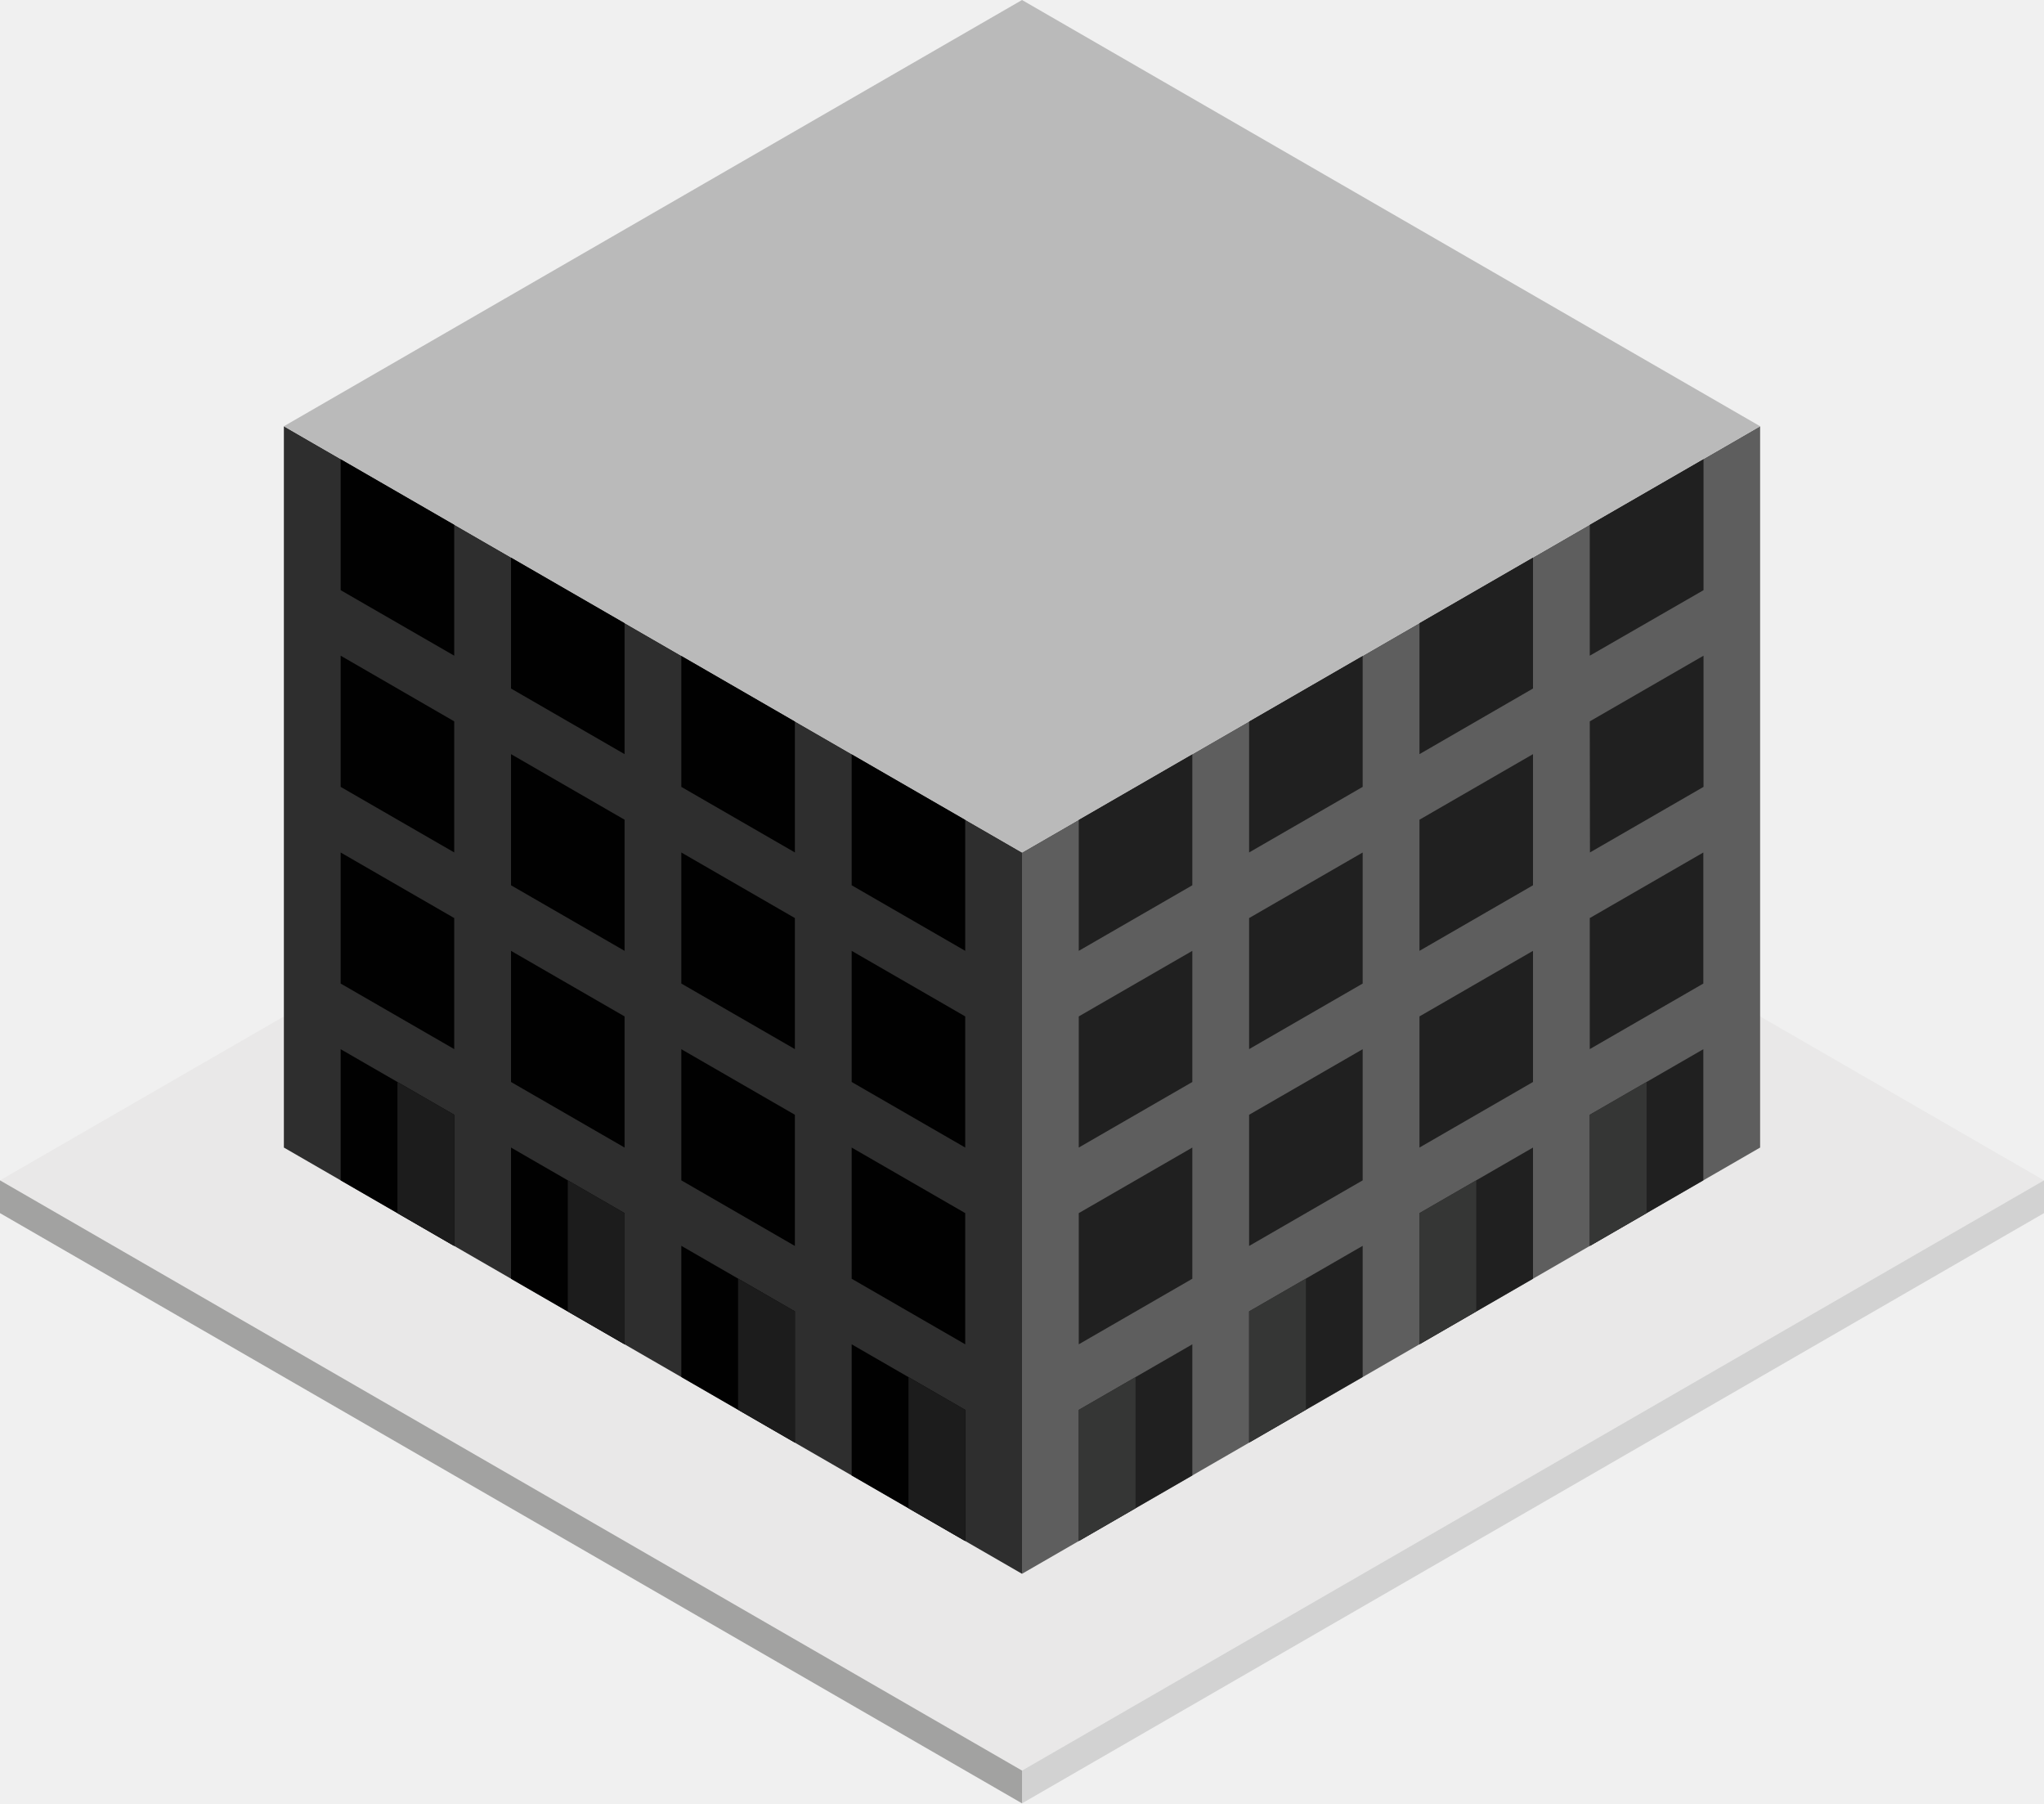
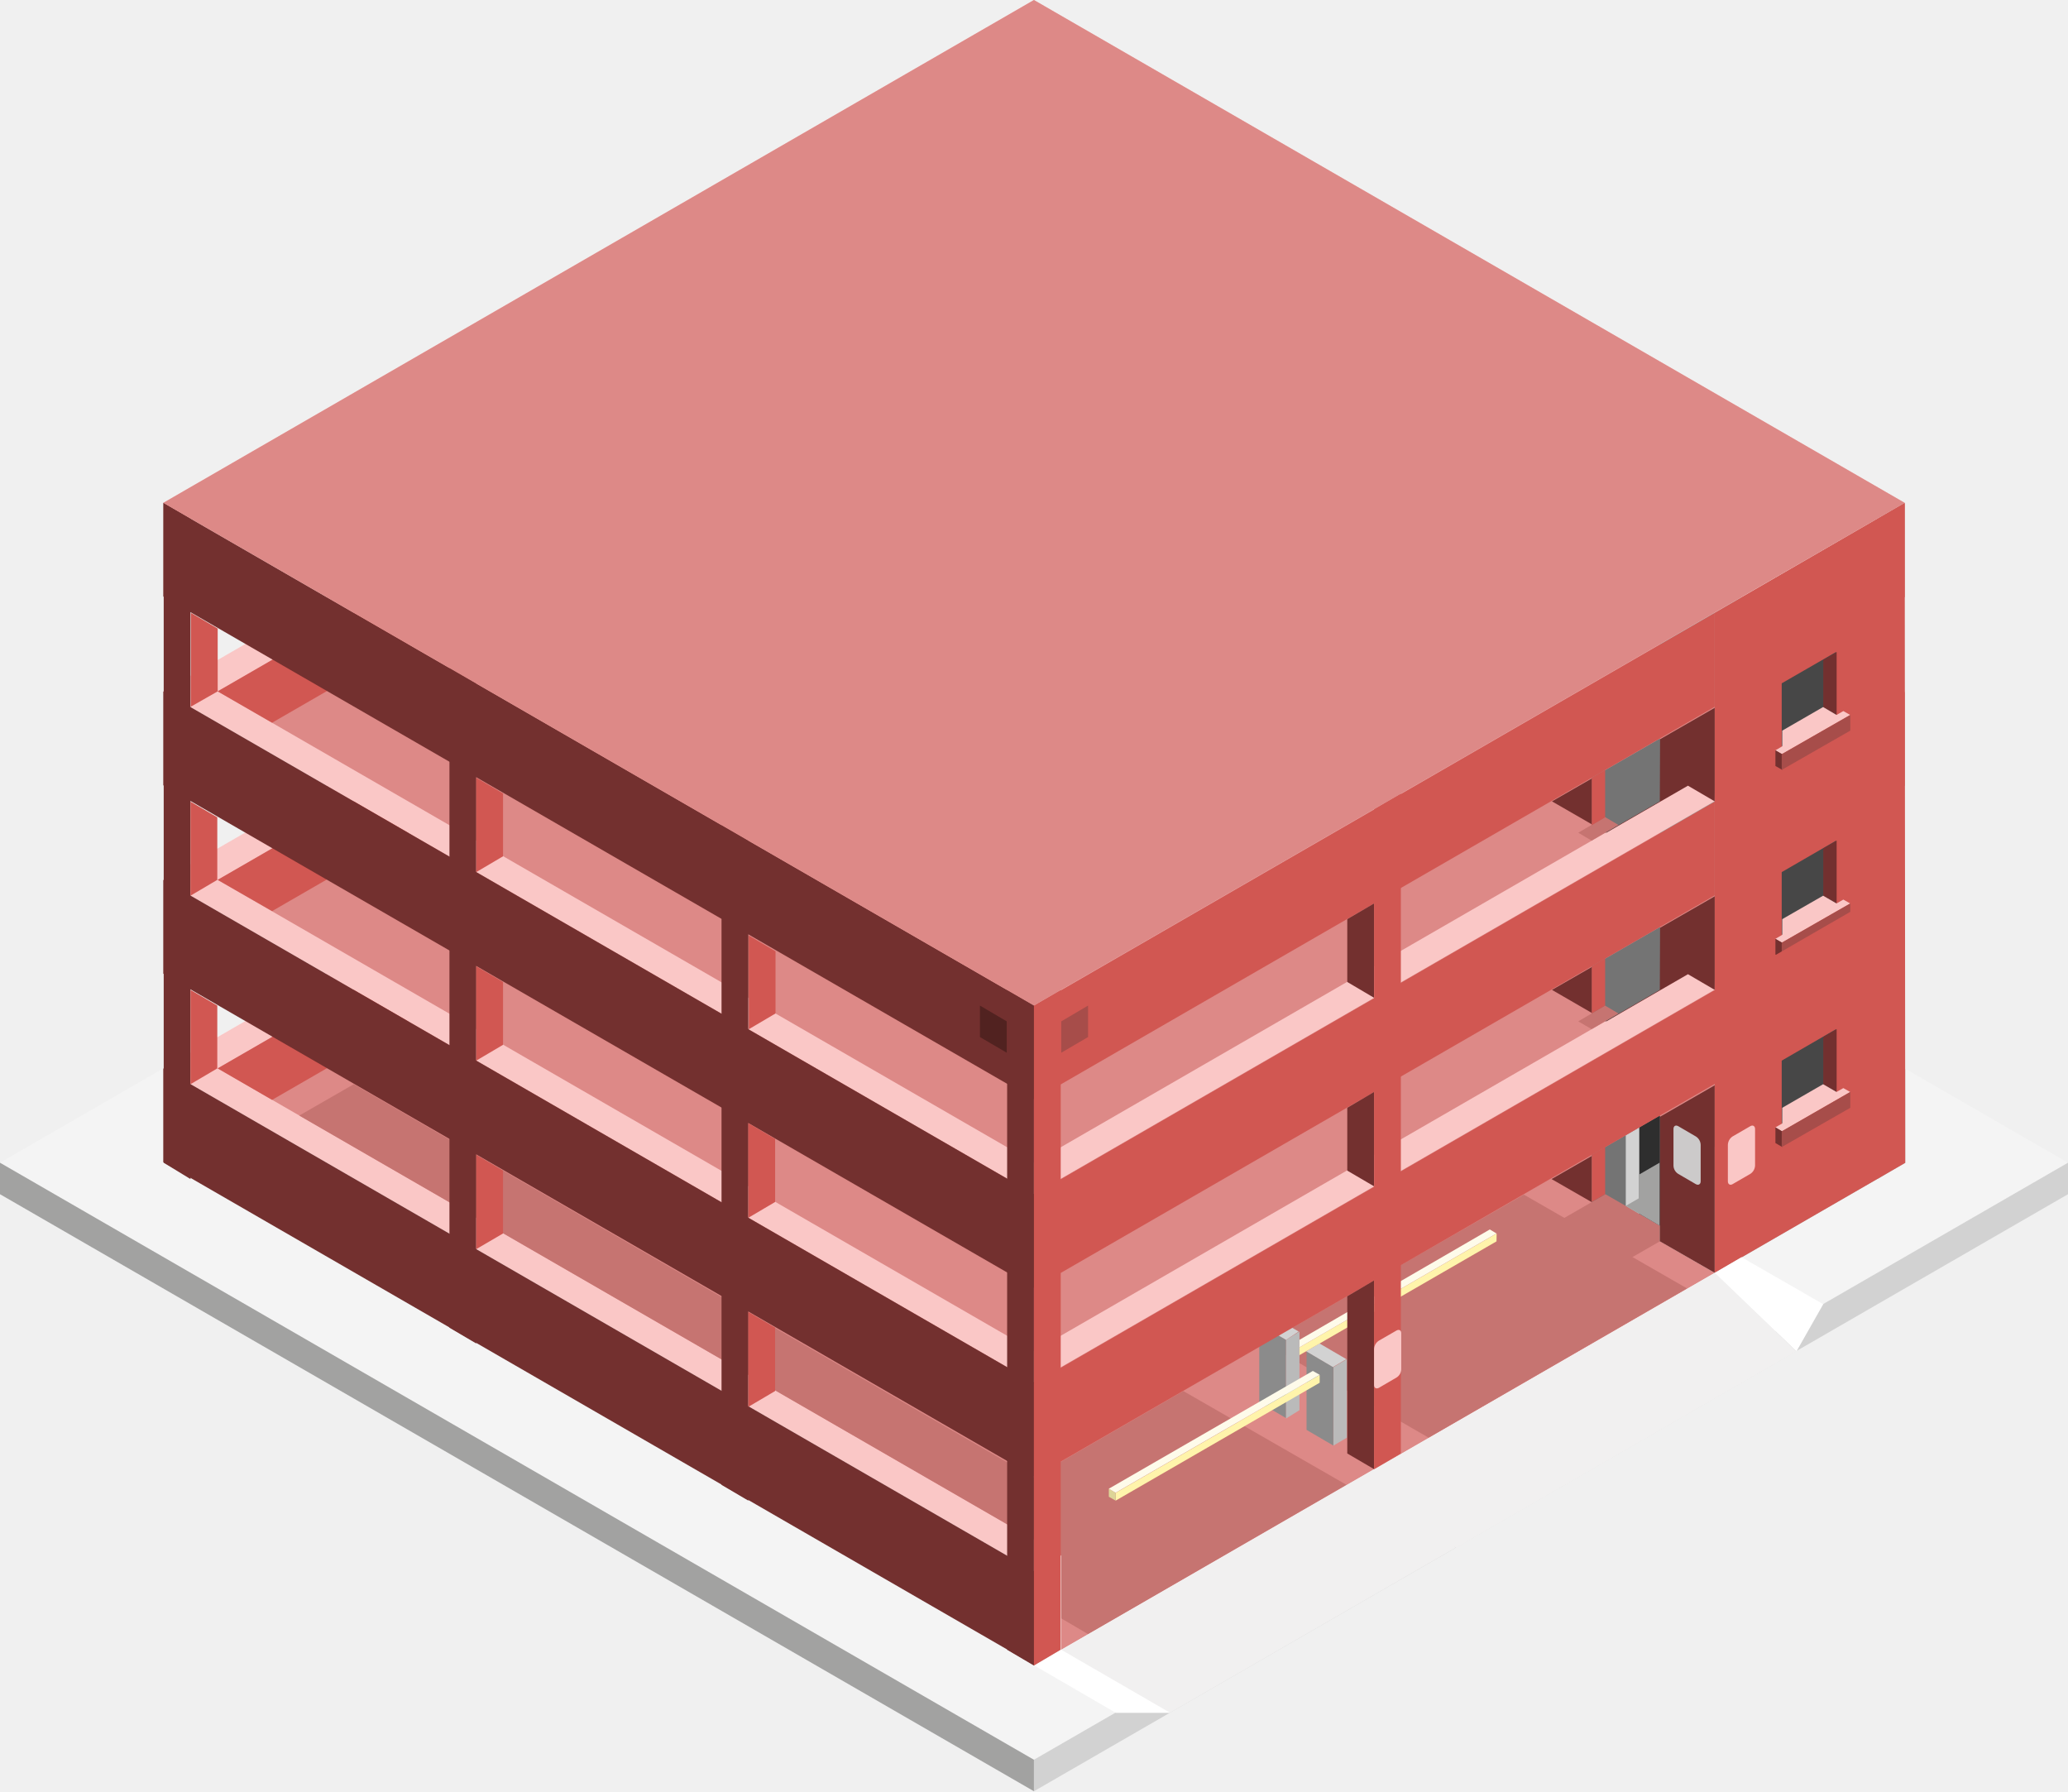
- <svg xmlns="http://www.w3.org/2000/svg" id="Layer_1" data-name="Layer 1" viewBox="0 0 442.75 390.54">
+ <svg xmlns="http://www.w3.org/2000/svg" id="Layer_1" data-name="Layer 1" viewBox="0 0 154.37 133.69">
  <defs>
    <style>
-             .concrete-top{fill:#e9e8e8;}.exterior-R-prim{fill:#5e5e5e;}.exterior-L-prim{fill:#2e2e2e;}.window-R-prim{fill:#202020;}.window-L-prim{fill:#010101;}.window-R-light{fill:#353635;}.window-L-light-2{fill:#1c1c1c;}.concrete-right{fill:#d2d2d2;}.concrete-left{fill:#a2a2a1;}.top-prim{fill:#bababa;}
+             .cls-1{fill:#f4f4f4;}.cls-2{fill:#d2d2d2;}.cls-3{fill:#a2a2a1;}.top-light{fill:#fac7c6;}.top-prim{fill:#dd8987;}.cls-4{fill:#bababa;}.exterior-R-prim{fill:#d15752;}.top-dark{fill:#c67471;}.exterior-L-prim{fill:#73302f;}.cls-5{fill:#474747;}.cls-6{fill:#747474;}.cls-7{fill:#fff;}.cls-8{fill:#f1f0f0;}.cls-9{fill:#2e2e2e;}.exterior-R-dark{fill:#a74d4a;}.exterior-L-dark{fill:#512220;}.cls-10{fill:#cccaca;}.cls-11{fill:#8b8b8b;}.cls-12{fill:#fff4ab;}.cls-13{fill:#ddd497;}.cls-14{fill:#fefbea;}
        </style>
  </defs>
  <g id="Group">
-     <path id="Path" class="concrete-top" d="M221.38,383.44,442.75,255.62,221.38,127.81,0,255.62Z" />
-     <path id="body-R2" class="exterior-R-prim" d="M221.38,184.62,381.26,92.31V248.52L221.38,340.83Z" />
-     <path id="body-L2" class="exterior-L-prim" d="M221.38,184.62,61.49,92.31V248.52l159.89,92.31Z" />
-     <g id="windows-R2">
-       <path id="Path-2" data-name="Path" class="window-R-prim" d="M233.67,177.52l24.6-14.2v28.4l-24.6,14.2Z" />
-       <path id="Path-3" data-name="Path" class="window-R-prim" d="M270.57,156.22,295.17,142v28.41l-24.6,14.2Z" />
-       <path id="Path-4" data-name="Path" class="window-R-prim" d="M307.47,134.91l24.59-14.2v28.4l-24.59,14.21Z" />
-       <path id="Path-5" data-name="Path" class="window-R-prim" d="M344.36,113.61,369,99.41v28.4L344.36,142Z" />
-       <path id="Path-6" data-name="Path" class="window-R-prim" d="M233.67,262.72l24.6-14.2v28.41l-24.6,14.2Z" />
-       <path id="Path-7" data-name="Path" class="window-R-prim" d="M270.57,241.42l24.6-14.2v28.4l-24.6,14.21Z" />
-       <path id="Path-8" data-name="Path" class="window-R-prim" d="M307.47,220.12l24.59-14.2v28.4l-24.59,14.2Z" />
-       <path id="Path-9" data-name="Path" class="window-R-prim" d="M344.36,198.82l24.6-14.2V213l-24.6,14.2Z" />
-       <path id="Path-10" data-name="Path" class="window-R-prim" d="M233.67,220.12l24.6-14.2v28.4l-24.6,14.2Z" />
-       <path id="Path-11" data-name="Path" class="window-R-prim" d="M270.57,198.82l24.6-14.2V213l-24.6,14.2Z" />
-       <path id="Path-12" data-name="Path" class="window-R-prim" d="M307.47,177.52l24.59-14.2v28.4l-24.59,14.2Z" />
-       <path id="Path-13" data-name="Path" class="window-R-prim" d="M344.36,156.22,369,142v28.41l-24.6,14.2Z" />
-       <path id="Path-14" data-name="Path" class="window-R-prim" d="M233.67,305.33l24.6-14.2v28.4l-24.6,14.2Z" />
-       <path id="Path-15" data-name="Path" class="window-R-prim" d="M270.57,284l24.6-14.2v28.4l-24.6,14.2Z" />
-       <path id="Path-16" data-name="Path" class="window-R-prim" d="M307.47,262.72l24.59-14.2v28.41l-24.59,14.2Z" />
-       <path id="Path-17" data-name="Path" class="window-R-prim" d="M344.36,241.42l24.6-14.2v28.4l-24.6,14.21Z" />
-     </g>
-     <g id="windows-L2">
-       <path id="Path-18" data-name="Path" class="window-L-prim" d="M209.08,177.52l-24.6-14.2v28.4l24.6,14.2Z" />
-       <path id="Path-19" data-name="Path" class="window-L-prim" d="M172.18,156.22,147.58,142v28.41l24.6,14.2Z" />
-       <path id="Path-20" data-name="Path" class="window-L-prim" d="M135.29,134.91l-24.6-14.2v28.4l24.6,14.21Z" />
-       <path id="Path-21" data-name="Path" class="window-L-prim" d="M98.39,113.61l-24.6-14.2v28.4L98.39,142Z" />
-       <path id="Path-22" data-name="Path" class="window-L-prim" d="M209.08,262.72l-24.6-14.2v28.41l24.6,14.2Z" />
-       <path id="Path-23" data-name="Path" class="window-L-prim" d="M172.18,241.42l-24.6-14.2v28.4l24.6,14.21Z" />
-       <path id="Path-24" data-name="Path" class="window-L-prim" d="M135.29,220.12l-24.6-14.2v28.4l24.6,14.2Z" />
-       <path id="Path-25" data-name="Path" class="window-L-prim" d="M98.39,198.82l-24.6-14.2V213l24.6,14.2Z" />
-       <path id="Path-26" data-name="Path" class="window-L-prim" d="M209.08,220.12l-24.6-14.2v28.4l24.6,14.2Z" />
-       <path id="Path-27" data-name="Path" class="window-L-prim" d="M172.18,198.82l-24.6-14.2V213l24.6,14.2Z" />
-       <path id="Path-28" data-name="Path" class="window-L-prim" d="M135.29,177.52l-24.6-14.2v28.4l24.6,14.2Z" />
-       <path id="Path-29" data-name="Path" class="window-L-prim" d="M98.39,156.22,73.79,142v28.41l24.6,14.2Z" />
-       <path id="Path-30" data-name="Path" class="window-L-prim" d="M209.08,305.33l-24.6-14.2v28.4l24.6,14.2Z" />
-       <path id="Path-31" data-name="Path" class="window-L-prim" d="M172.18,284l-24.6-14.2v28.4l24.6,14.2Z" />
-       <path id="Path-32" data-name="Path" class="window-L-prim" d="M135.29,262.72l-24.6-14.2v28.41l24.6,14.2Z" />
-       <path id="Path-33" data-name="Path" class="window-L-prim" d="M98.39,241.42l-24.6-14.2v28.4l24.6,14.21Z" />
-     </g>
-     <path id="windows-R4" class="window-R-light" d="M307.47,262.72l12.3-7.1V284l-12.3,7.1Z" />
-     <path id="windows-R4-2" data-name="windows-R4" class="window-R-light" d="M344.36,241.42l12.3-7.1v28.4l-12.3,7.11Z" />
-     <path id="windows-R4-3" data-name="windows-R4" class="window-R-light" d="M270.57,284l12.3-7.1v28.4l-12.3,7.1Z" />
-     <path id="windows-R4-4" data-name="windows-R4" class="window-R-light" d="M233.67,305.33l12.3-7.1v28.4l-12.3,7.1Z" />
-     <path id="windows-L3" class="window-L-light-2" d="M135.29,262.72l-12.3-7.1V284l12.3,7.1Z" />
-     <path id="windows-L3-2" data-name="windows-L3" class="window-L-light-2" d="M98.39,241.42l-12.3-7.1v28.4l12.3,7.11Z" />
-     <path id="windows-L3-3" data-name="windows-L3" class="window-L-light-2" d="M172.18,284l-12.3-7.1v28.4l12.3,7.1Z" />
-     <path id="windows-L3-4" data-name="windows-L3" class="window-L-light-2" d="M209.08,305.33l-12.3-7.1v28.4l12.3,7.1Z" />
-     <path id="Path-34" data-name="Path" class="concrete-right" d="M221.38,383.44v7.1L442.75,262.72v-7.1Z" />
-     <path id="Path-35" data-name="Path" class="concrete-left" d="M221.38,383.44v7.1L0,262.72v-7.1Z" />
-     <path id="anchor-01_83.72" data-name="432-base-11-01_83.72" class="top-prim" d="M61.49,92.31,221.38,0,381.26,92.31,221.38,184.62Z" />
+     <path id="Path" class="cls-1" d="M77.18,131.34l77.19-44.56L77.18,42.22,0,86.78Z" />
+     <path id="Path-2" data-name="Path" class="cls-2" d="M77.18,133.69v-2.35l77.19-44.56v2.35Z" />
+     <path id="Path-3" data-name="Path" class="cls-3" d="M0,89.13V86.78l77.18,44.56v2.35Z" />
+     <path id="Path-4" data-name="Path" class="top-light" d="M12.19,79.74l65-37.52,65,37.52-65,37.53Z" />
+     <path id="Path-5" data-name="Path" class="top-prim" d="M16.25,79.74l60.93,35.18,60.94-35.18L77.18,44.56Z" />
+     <path id="Path-6" data-name="Path" class="cls-4" d="M128,95l14.22-8.21v-7L128,88Z" />
+     <path id="Path-7" data-name="Path" class="exterior-R-prim" d="M16.25,79.74,77.18,44.56v4.7L20.31,82.09Z" />
+     <path id="Path-8" data-name="Path" class="cls-3" d="M140.15,80.92l-2-1.18V75.05l2-1.17Z" />
+     <path id="Path-9" data-name="Path" class="top-light" d="M12.19,65.67l65-37.53,65,37.53-65,37.53Z" />
+     <path id="Path-10" data-name="Path" class="top-prim" d="M16.25,65.67l60.93,35.18,60.94-35.18L77.18,30.49Z" />
+     <path id="Path-11" data-name="Path" class="cls-3" d="M138.12,65.67,134.06,68,97.5,46.91V42.22Z" />
+     <path id="Path-12" data-name="Path" class="exterior-R-prim" d="M16.25,65.67,77.18,30.49v4.69L20.31,68Z" />
+     <path id="Path-13" data-name="Path" class="top-light" d="M12.19,51.6l65-37.53,65,37.53-65,37.53Z" />
+     <path id="Path-14" data-name="Path" class="top-prim" d="M79.22,123.13,128,95l-13.2-7.62L79.22,107.89Z" />
+     <path id="Path-15" data-name="Path" class="top-dark" d="M79.22,116.1v4.69l2,1.17,19.29-11.14-12.18-7-11.18,6.46L26.41,80.92l-4.07,2.34Z" />
+     <path id="Path-16" data-name="Path" class="exterior-R-prim" d="M77.18,96.16l65-37.52v-7l-65,37.53Z" />
+     <path id="Path-17" data-name="Path" class="exterior-L-prim" d="M12.19,51.6l65,37.53v7l-65-37.52Z" />
+     <path id="Path-18" data-name="Path" class="exterior-L-prim" d="M12.19,65.67l65,37.53v7l-65-37.53Z" />
+     <path id="Path-19" data-name="Path" class="exterior-L-prim" d="M12.19,79.74l65,37.53v7l-65-37.53Z" />
+     <path id="Path-20" data-name="Path" class="exterior-L-prim" d="M14.22,88V38.7l-2-1.17V86.78Z" />
+     <path id="Path-21" data-name="Path" class="exterior-R-prim" d="M16.25,51.6V46.91l-2-1.17v7Z" />
+     <path id="Path-22" data-name="Path" class="cls-3" d="M138.12,51.6V46.91l2-1.17v7Z" />
+     <path id="Path-23" data-name="Path" class="exterior-R-prim" d="M14.22,66.85l2-1.18V61l-2-1.17Z" />
+     <path id="Path-24" data-name="Path" class="exterior-R-prim" d="M14.22,80.92l2-1.18V75.05l-2-1.17Z" />
+     <path id="Path-25" data-name="Path" class="cls-3" d="M140.15,66.85l-2-1.18V61l2-1.17Z" />
+     <path id="Path-26" data-name="Path" class="cls-4" d="M140.15,88V38.7l2-1.17V86.78Z" />
+     <path id="Path-27" data-name="Path" class="top-prim" d="M16.25,51.6,77.18,86.78,138.12,51.6,77.18,16.42Z" />
+     <path id="Path-28" data-name="Path" class="cls-3" d="M138.12,51.6l-4.06,2.34L97.5,32.84v-4.7Z" />
+     <path id="Path-29" data-name="Path" class="exterior-R-prim" d="M16.25,51.6,77.18,16.42v4.69L20.31,53.94Z" />
+     <path id="Path-30" data-name="Path" class="top-light" d="M12.19,37.53,77.18,0l65,37.53-65,37.52Z" />
+     <path id="Path-31" data-name="Path" class="exterior-R-prim" d="M77.18,82.09l65-37.53v-7l-65,37.52Z" />
+     <path id="Path-32" data-name="Path" class="exterior-L-prim" d="M12.19,37.53l65,37.52v7l-65-37.53Z" />
+     <path id="Path-33" data-name="Path" class="exterior-L-prim" d="M128,59.81l-2-1.17-6.09,3.51-4.06-2.34,12.18-7Z" />
+     <path id="Path-34" data-name="Path" class="exterior-L-prim" d="M128,73.88l-2-1.17-6.09,3.52-4.06-2.35,12.18-7Z" />
+     <path id="Path-35" data-name="Path" class="exterior-L-prim" d="M128,95l-12.18-7,12.18-7Z" />
+     <path id="Path-36" data-name="Path" class="exterior-L-prim" d="M77.18,124.31V75.05l-2-1.17v49.25Z" />
+     <path id="Path-37" data-name="Path" class="exterior-L-prim" d="M55.86,112V62.74l-2-1.17v49.25Z" />
+     <path id="Path-38" data-name="Path" class="exterior-L-prim" d="M35.55,100.27V51l-2-1.17V99.09Z" />
+     <path id="Path-39" data-name="Path" class="exterior-L-prim" d="M102.57,74.47l-2-1.18V68.6l2-1.17Z" />
+     <path id="Path-40" data-name="Path" class="exterior-L-prim" d="M102.57,81.5l-2,1.18v4.69l2,1.17Z" />
+     <path id="Path-41" data-name="Path" class="exterior-R-prim" d="M77.18,124.31V75.05l2-1.17v49.25Z" />
+     <path id="Path-42" data-name="Path" class="cls-4" d="M128,95V45.74l2-1.18V93.82Z" />
+     <path id="Path-43" data-name="Path" class="exterior-R-prim" d="M142.18,37.53,128,45.74V95l14.22-8.21Z" />
+     <path id="Path-44" data-name="Path" class="cls-5" d="M133,79.16l4.06-2.35V81.5L133,83.85Z" />
+     <path id="Path-45" data-name="Path" class="cls-5" d="M133,65.09l4.06-2.35v4.69L133,69.77Z" />
+     <path id="Path-46" data-name="Path" class="cls-5" d="M133,51l4.06-2.34v4.69L133,55.7Z" />
+     <path id="Path-47" data-name="Path" class="exterior-L-prim" d="M137.1,81.5l-1-.58V77.4l1-.59Z" />
+     <path id="Path-48" data-name="Path" class="exterior-L-prim" d="M137.1,67.43l-1-.58V63.33l1-.59Z" />
+     <path id="Path-49" data-name="Path" class="exterior-L-prim" d="M137.1,53.36l-1-.59V49.26l1-.59Z" />
+     <path id="Path-50" data-name="Path" class="top-light" d="M132.53,56l.51-.3V54.53l3.05-1.76,1,.59.51-.29.51.29L133,56.29Z" />
+     <path id="Path-51" data-name="Path" class="top-light" d="M132.53,70.07l.51-.3V68.6l3.05-1.75,1,.58.51-.29.51.29L133,70.36Z" />
+     <path id="Path-52" data-name="Path" class="top-light" d="M132.53,84.14l.51-.29V82.68l3.05-1.76,1,.58.51-.29.51.29L133,84.44Z" />
+     <path id="Path-53" data-name="Path" class="cls-6" d="M123.9,73.88l-4.06,2.35-1-.59V72.12l5.08-2.93Z" />
+     <path id="Path-54" data-name="Path" class="cls-6" d="M123.9,59.81l-4.06,2.34-1-.58V58.05l5.08-2.93Z" />
+     <path id="Path-55" data-name="Path" class="cls-6" d="M123.9,92.65l-5.08-2.94V86.19l5.08-2.93Z" />
+     <path id="Path-56" data-name="Path" class="top-dark" d="M117.81,76.23l2-1.18,1,.59-2,1.17Z" />
+     <path id="Path-57" data-name="Path" class="top-dark" d="M117.81,62.15l2-1.17,1,.59-2,1.17Z" />
+     <path id="Path-58" data-name="Path" class="top-dark" d="M115.78,91.47l4.06-2.34,4.06,2.34v1.18l-3.05,1.75Z" />
+     <path id="Path-59" data-name="Path" class="exterior-R-prim" d="M118.82,72.12l1-.59v3.52l-1,.59Z" />
+     <path id="Path-60" data-name="Path" class="exterior-R-prim" d="M118.82,58.05l1-.59V61l-1,.59Z" />
+     <path id="Path-61" data-name="Path" class="exterior-R-prim" d="M118.82,86.19l1-.58v3.52l-1,.58Z" />
+     <path id="Path-62" data-name="Path" class="exterior-R-prim" d="M57.89,75.64V71l-2-1.18v7Z" />
+     <path id="Path-63" data-name="Path" class="exterior-R-prim" d="M55.86,90.89l2-1.18V85l-2-1.17Z" />
+     <path id="Path-64" data-name="Path" class="exterior-R-prim" d="M35.55,79.16l2-1.18V73.29l-2-1.17Z" />
+     <path id="Path-65" data-name="Path" class="exterior-R-prim" d="M35.55,65.09l2-1.18V59.22l-2-1.17Z" />
+     <path id="Path-66" data-name="Path" class="exterior-R-prim" d="M55.86,105l2-1.18V99.09l-2-1.17Z" />
+     <path id="Path-67" data-name="Path" class="exterior-R-prim" d="M35.55,93.23l2-1.17V87.37l-2-1.18Z" />
+     <path id="Path-68" data-name="Path" class="cls-7" d="M128,95l2-1.17,6.1,3.51-2,3.52Z" />
+     <path id="Path-69" data-name="Path" class="cls-8" d="M102.57,109.65l6.1,5.86L87.34,127.83H83.28l-4.06-4.7Z" />
+     <path id="Path-70" data-name="Path" class="cls-8" d="M128,95l6.1,5.86-25.39,14.66-2-1.17-6.1-3.52Z" />
+     <path id="Path-71" data-name="Path" class="cls-2" d="M121.36,90l1,.59V84.14l-1,.59Z" />
+     <path id="Path-72" data-name="Path" class="cls-9" d="M123.9,83.26l-1.52.88v6.45l1.52.88Z" />
+     <path id="Path-73" data-name="Path" class="cls-3" d="M121.36,90l1-.58V87.66l1.52-.88v4.69Z" />
+     <path id="Path-74" data-name="Path" class="top-dark" d="M106.64,107.3l19.29-11.14-12.18-7L104.6,94.4l-10.15,5.87Z" />
+     <path id="Path-75" data-name="Path" class="exterior-R-dark" d="M79.22,76.23l2-1.18V77.4l-2,1.17Z" />
+     <path id="Path-76" data-name="Path" class="exterior-L-dark" d="M75.15,76.23l-2-1.18V77.4l2,1.17Z" />
+     <path id="Path-77" data-name="Path" class="exterior-L-prim" d="M132.53,56v1.17l.51.29V56.29Z" />
+     <path id="Path-78" data-name="Path" class="exterior-L-prim" d="M132.53,70.07v1.17l.51.29V70.36Z" />
+     <path id="Path-79" data-name="Path" class="exterior-L-prim" d="M132.53,84.14v1.17l.51.3V84.44Z" />
+     <path id="Path-80" data-name="Path" class="exterior-R-dark" d="M138.12,53.36v1.17L133,57.46V56.29Z" />
+     <path id="Path-81" data-name="Path" class="exterior-R-dark" d="M138.12,67.43V68.6L133,71.53V70.36Z" />
+     <path id="Path-82" data-name="Path" class="exterior-R-dark" d="M138.12,81.5v1.18L133,85.61V84.44Z" />
+     <path id="Path-83" data-name="Path" class="top-light" d="M129.33,84.82l1.33-.77c.19-.11.35,0,.35.21V87a.78.78,0,0,1-.35.61l-1.33.77c-.19.11-.35,0-.35-.21v-2.7A.78.78,0,0,1,129.33,84.82Z" />
+     <path id="Path-84" data-name="Path" class="cls-10" d="M126.59,84.82l-1.32-.77c-.2-.11-.35,0-.35.21V87a.75.75,0,0,0,.35.61l1.32.77c.2.11.36,0,.36-.21v-2.7A.76.76,0,0,0,126.59,84.82Z" />
+     <path id="Path-85" data-name="Path" class="cls-11" d="M99.53,107.89l-2-1.17v-5.87l2,1.18Z" />
+     <path id="Path-86" data-name="Path" class="cls-11" d="M96,105.84l-2-1.17V98.8L96,100Z" />
+     <path id="Path-87" data-name="Path" class="cls-4" d="M100.54,107.3v-5.86l-1,.59v5.86Z" />
+     <path id="Path-88" data-name="Path" class="cls-4" d="M97,105.25V99.38L96,100v5.87Z" />
+     <path id="Path-89" data-name="Path" class="cls-2" d="M97.5,100.85l1-.58,2,1.17-1,.59Z" />
+     <path id="Path-90" data-name="Path" class="cls-2" d="M93.94,98.8l1-.59,2,1.17L96,100Z" />
+     <path id="Path-91" data-name="Path" class="exterior-R-prim" d="M77.18,110.24l65-37.53v-7l-65,37.53Z" />
+     <path id="Path-92" data-name="Path" class="cls-12" d="M98.51,103.2,83.28,112v-.58l15.23-8.8Z" />
+     <path id="Path-93" data-name="Path" class="cls-12" d="M111.71,92.65,97,101.14v-.58l14.72-8.5Z" />
+     <path id="Path-94" data-name="Path" class="cls-13" d="M82.77,111.11l.51.3V112l-.51-.29Z" />
+     <path id="Path-95" data-name="Path" class="cls-14" d="M98,102.32l.51.29-15.23,8.8-.51-.3Z" />
+     <path id="Path-96" data-name="Path" class="cls-14" d="M111.21,91.76l.5.3L97,100.56V100Z" />
+     <path id="Path-97" data-name="Path" class="exterior-L-prim" d="M102.57,95.57l-2,1.18v11.73l2,1.17Z" />
+     <path id="Path-98" data-name="Path" class="exterior-R-prim" d="M102.57,109.65V60.39l2-1.17v49.26Z" />
+     <path id="Path-99" data-name="Path" class="top-light" d="M102.93,100.06l1.32-.76c.2-.11.35,0,.35.2v2.7a.75.75,0,0,1-.35.61l-1.32.77c-.2.11-.36,0-.36-.2v-2.71A.79.79,0,0,1,102.93,100.06Z" />
+     <path id="Path-100" data-name="Path" class="cls-7" d="M83.28,127.83h4.06l-8.12-4.7-2,1.18Z" />
+     <path id="anchor-01_59.34" class="top-prim" d="M12.19,37.53,77.18,0l65,37.53-65,37.52Z" />
  </g>
</svg>
